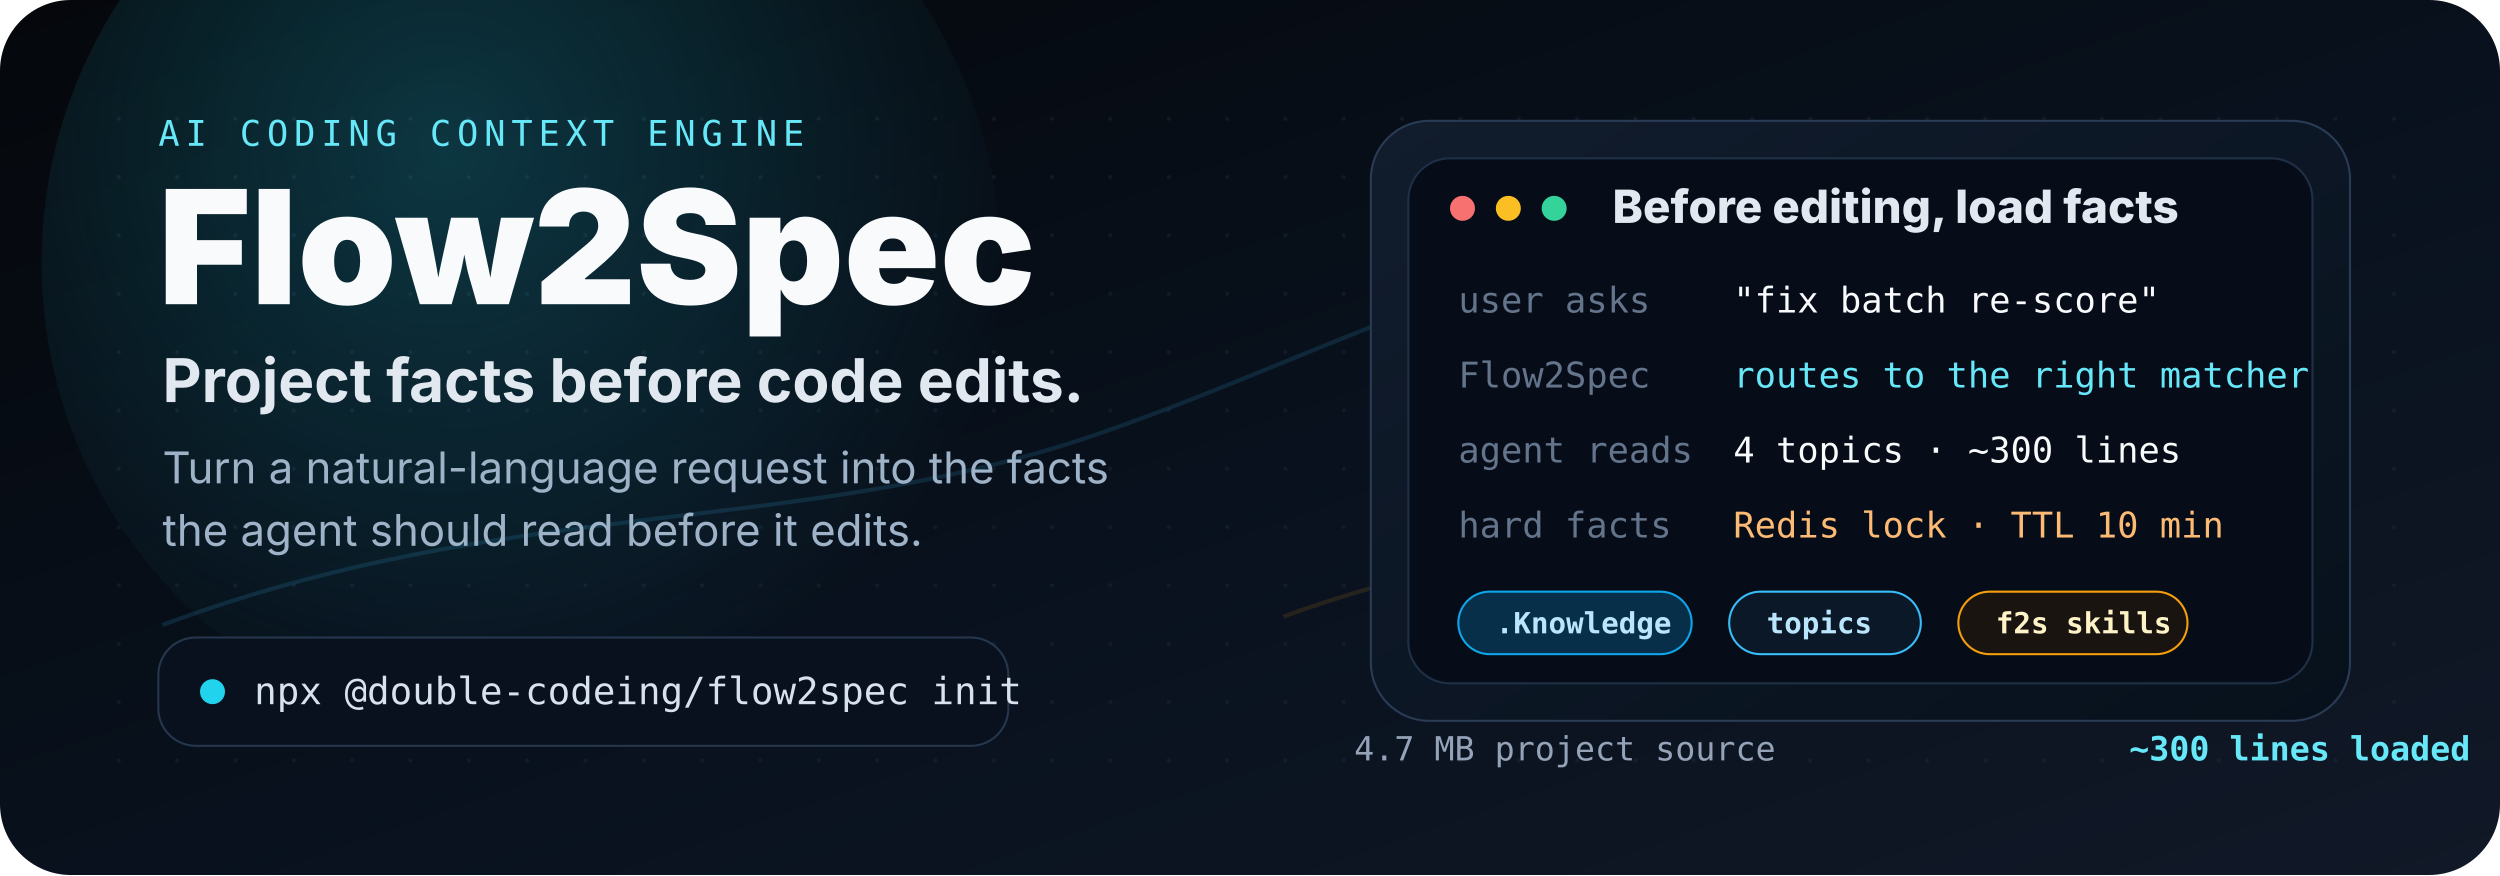
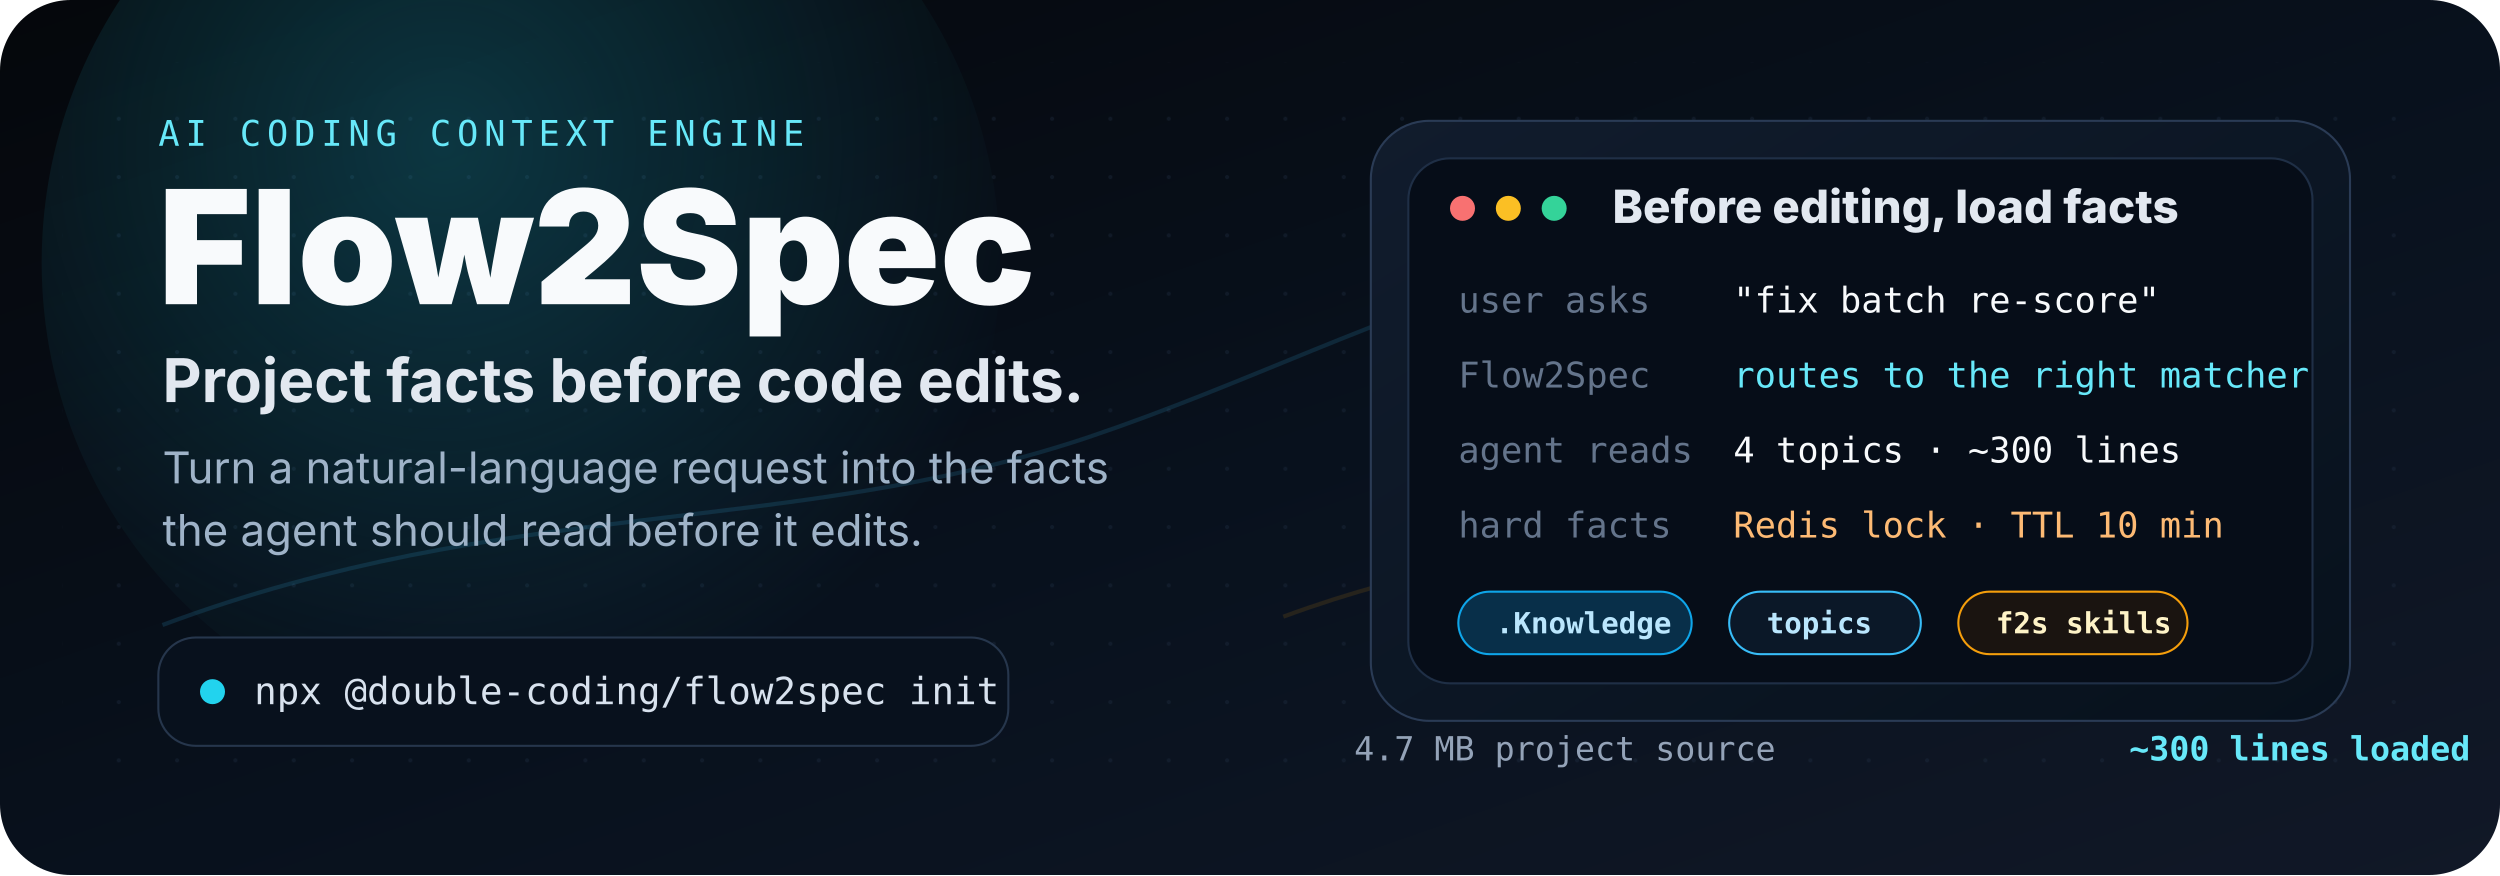
<svg xmlns="http://www.w3.org/2000/svg" width="1200" height="420" viewBox="0 0 1200 420" role="img" aria-labelledby="title desc">
  <defs>
    <linearGradient id="bg" x1="0" y1="0" x2="1" y2="1">
      <stop offset="0" stop-color="#05070B" />
      <stop offset="0.52" stop-color="#08111D" />
      <stop offset="1" stop-color="#111827" />
    </linearGradient>
    <linearGradient id="card" x1="0" y1="0" x2="1" y2="1">
      <stop offset="0" stop-color="#111C2D" />
      <stop offset="1" stop-color="#07111C" />
    </linearGradient>
    <linearGradient id="line" x1="0" y1="0" x2="1" y2="0">
      <stop offset="0" stop-color="#22D3EE" />
      <stop offset="0.62" stop-color="#67E8F9" />
      <stop offset="1" stop-color="#F59E0B" />
    </linearGradient>
    <radialGradient id="halo" cx="42%" cy="38%" r="62%">
      <stop offset="0" stop-color="#22D3EE" stop-opacity="0.22" />
      <stop offset="1" stop-color="#22D3EE" stop-opacity="0" />
    </radialGradient>
    <pattern id="dots" width="28" height="28" patternUnits="userSpaceOnUse">
      <circle cx="1" cy="1" r="1" fill="#233247" opacity="0.55" />
    </pattern>
    <clipPath id="clip">
      <rect width="1200" height="420" rx="34" />
    </clipPath>
  </defs>
  <g clip-path="url(#clip)">
    <rect width="1200" height="420" fill="url(#bg)" />
    <rect x="30" y="30" width="1140" height="360" rx="30" fill="url(#dots)" opacity="0.58" />
    <circle cx="250" cy="126" r="230" fill="url(#halo)" />
    <path d="M78 300C244 238 378 258 522 210C676 158 764 82 1088 96" fill="none" stroke="#38BDF8" stroke-width="2" opacity="0.14" />
    <path d="M616 296C746 248 860 260 1088 210" fill="none" stroke="#F59E0B" stroke-width="2" opacity="0.12" />
  </g>
  <g id="title-block" transform="translate(76 70)">
    <text x="0" y="0" fill="#67E8F9" font-family="ui-monospace, SFMono-Regular, Menlo, Consolas, monospace" font-size="17" letter-spacing="2.8">AI CODING CONTEXT ENGINE</text>
    <text x="0" y="76" fill="#F8FAFC" font-family="-apple-system, BlinkMacSystemFont, Segoe UI, sans-serif" font-size="76" font-weight="860">Flow2Spec</text>
    <text x="2" y="123" fill="#E2E8F0" font-family="-apple-system, BlinkMacSystemFont, Segoe UI, sans-serif" font-size="29" font-weight="720">Project facts before code edits.</text>
    <text x="2" y="162" fill="#9FB3C8" font-family="-apple-system, BlinkMacSystemFont, Segoe UI, sans-serif" font-size="21">Turn a natural-language request into the facts</text>
    <text x="2" y="192" fill="#9FB3C8" font-family="-apple-system, BlinkMacSystemFont, Segoe UI, sans-serif" font-size="21">the agent should read before it edits.</text>
    <g id="install-chip" transform="translate(0 236)">
      <rect width="408" height="52" rx="18" fill="#08111D" stroke="#26364C" />
      <circle cx="26" cy="26" r="6" fill="#22D3EE" />
-       <text x="46" y="32" fill="#D8E2EE" font-family="ui-monospace, SFMono-Regular, Menlo, Consolas, monospace" font-size="18">npx @double-codeing/flow2spec init</text>
+       <text x="46" y="32" fill="#D8E2EE" font-family="ui-monospace, SFMono-Regular, Menlo, Consolas, monospace" font-size="18">npx @double-coding/flow2spec init</text>
    </g>
  </g>
  <g id="context-receipt" transform="translate(658 58)">
    <rect width="470" height="288" rx="28" fill="url(#card)" stroke="#2A3B55" />
    <rect x="18" y="18" width="434" height="252" rx="20" fill="#060D18" stroke="#1F2F46" />
    <circle cx="44" cy="42" r="6" fill="#F87171" />
    <circle cx="66" cy="42" r="6" fill="#FBBF24" />
    <circle cx="88" cy="42" r="6" fill="#34D399" />
    <text x="116" y="49" fill="#E2E8F0" font-family="-apple-system, BlinkMacSystemFont, Segoe UI, sans-serif" font-size="22" font-weight="760">Before editing, load facts</text>
    <g id="receipt-lines" font-family="ui-monospace, SFMono-Regular, Menlo, Consolas, monospace" font-size="17">
      <text x="42" y="92" fill="#64748B">user asks</text>
      <text x="174" y="92" fill="#F8FAFC">"fix batch re-score"</text>
      <text x="42" y="128" fill="#64748B">Flow2Spec</text>
      <text x="174" y="128" fill="#67E8F9">routes to the right matcher</text>
      <text x="42" y="164" fill="#64748B">agent reads</text>
      <text x="174" y="164" fill="#F8FAFC">4 topics · ~300 lines</text>
      <text x="42" y="200" fill="#64748B">hard facts</text>
      <text x="174" y="200" fill="#FDBA74">Redis lock · TTL 10 min</text>
    </g>
    <g id="context-pills" transform="translate(42 226)" font-family="ui-monospace, SFMono-Regular, Menlo, Consolas, monospace" font-size="14" font-weight="700">
      <rect width="112" height="30" rx="15" fill="#082F49" stroke="#0EA5E9" />
      <text x="18" y="20" fill="#BAE6FD">.Knowledge</text>
      <g transform="translate(130 0)">
        <rect width="92" height="30" rx="15" fill="#0B1828" stroke="#38BDF8" />
        <text x="18" y="20" fill="#BAE6FD">topics</text>
      </g>
      <g transform="translate(240 0)">
        <rect width="110" height="30" rx="15" fill="#1A1410" stroke="#F59E0B" />
        <text x="18" y="20" fill="#FEF3C7">f2s skills</text>
      </g>
    </g>
  </g>
  <g id="compression-bar" transform="translate(650 365)">
    <text x="0" y="0" fill="#94A3B8" font-family="ui-monospace, SFMono-Regular, Menlo, Consolas, monospace" font-size="16">4.7 MB project source</text>
    <path d="M206 -5H350" stroke="url(#line)" stroke-width="5" stroke-linecap="round" />
    <text x="372" y="0" fill="#67E8F9" font-family="ui-monospace, SFMono-Regular, Menlo, Consolas, monospace" font-size="16" font-weight="700">~300 lines loaded</text>
  </g>
</svg>
